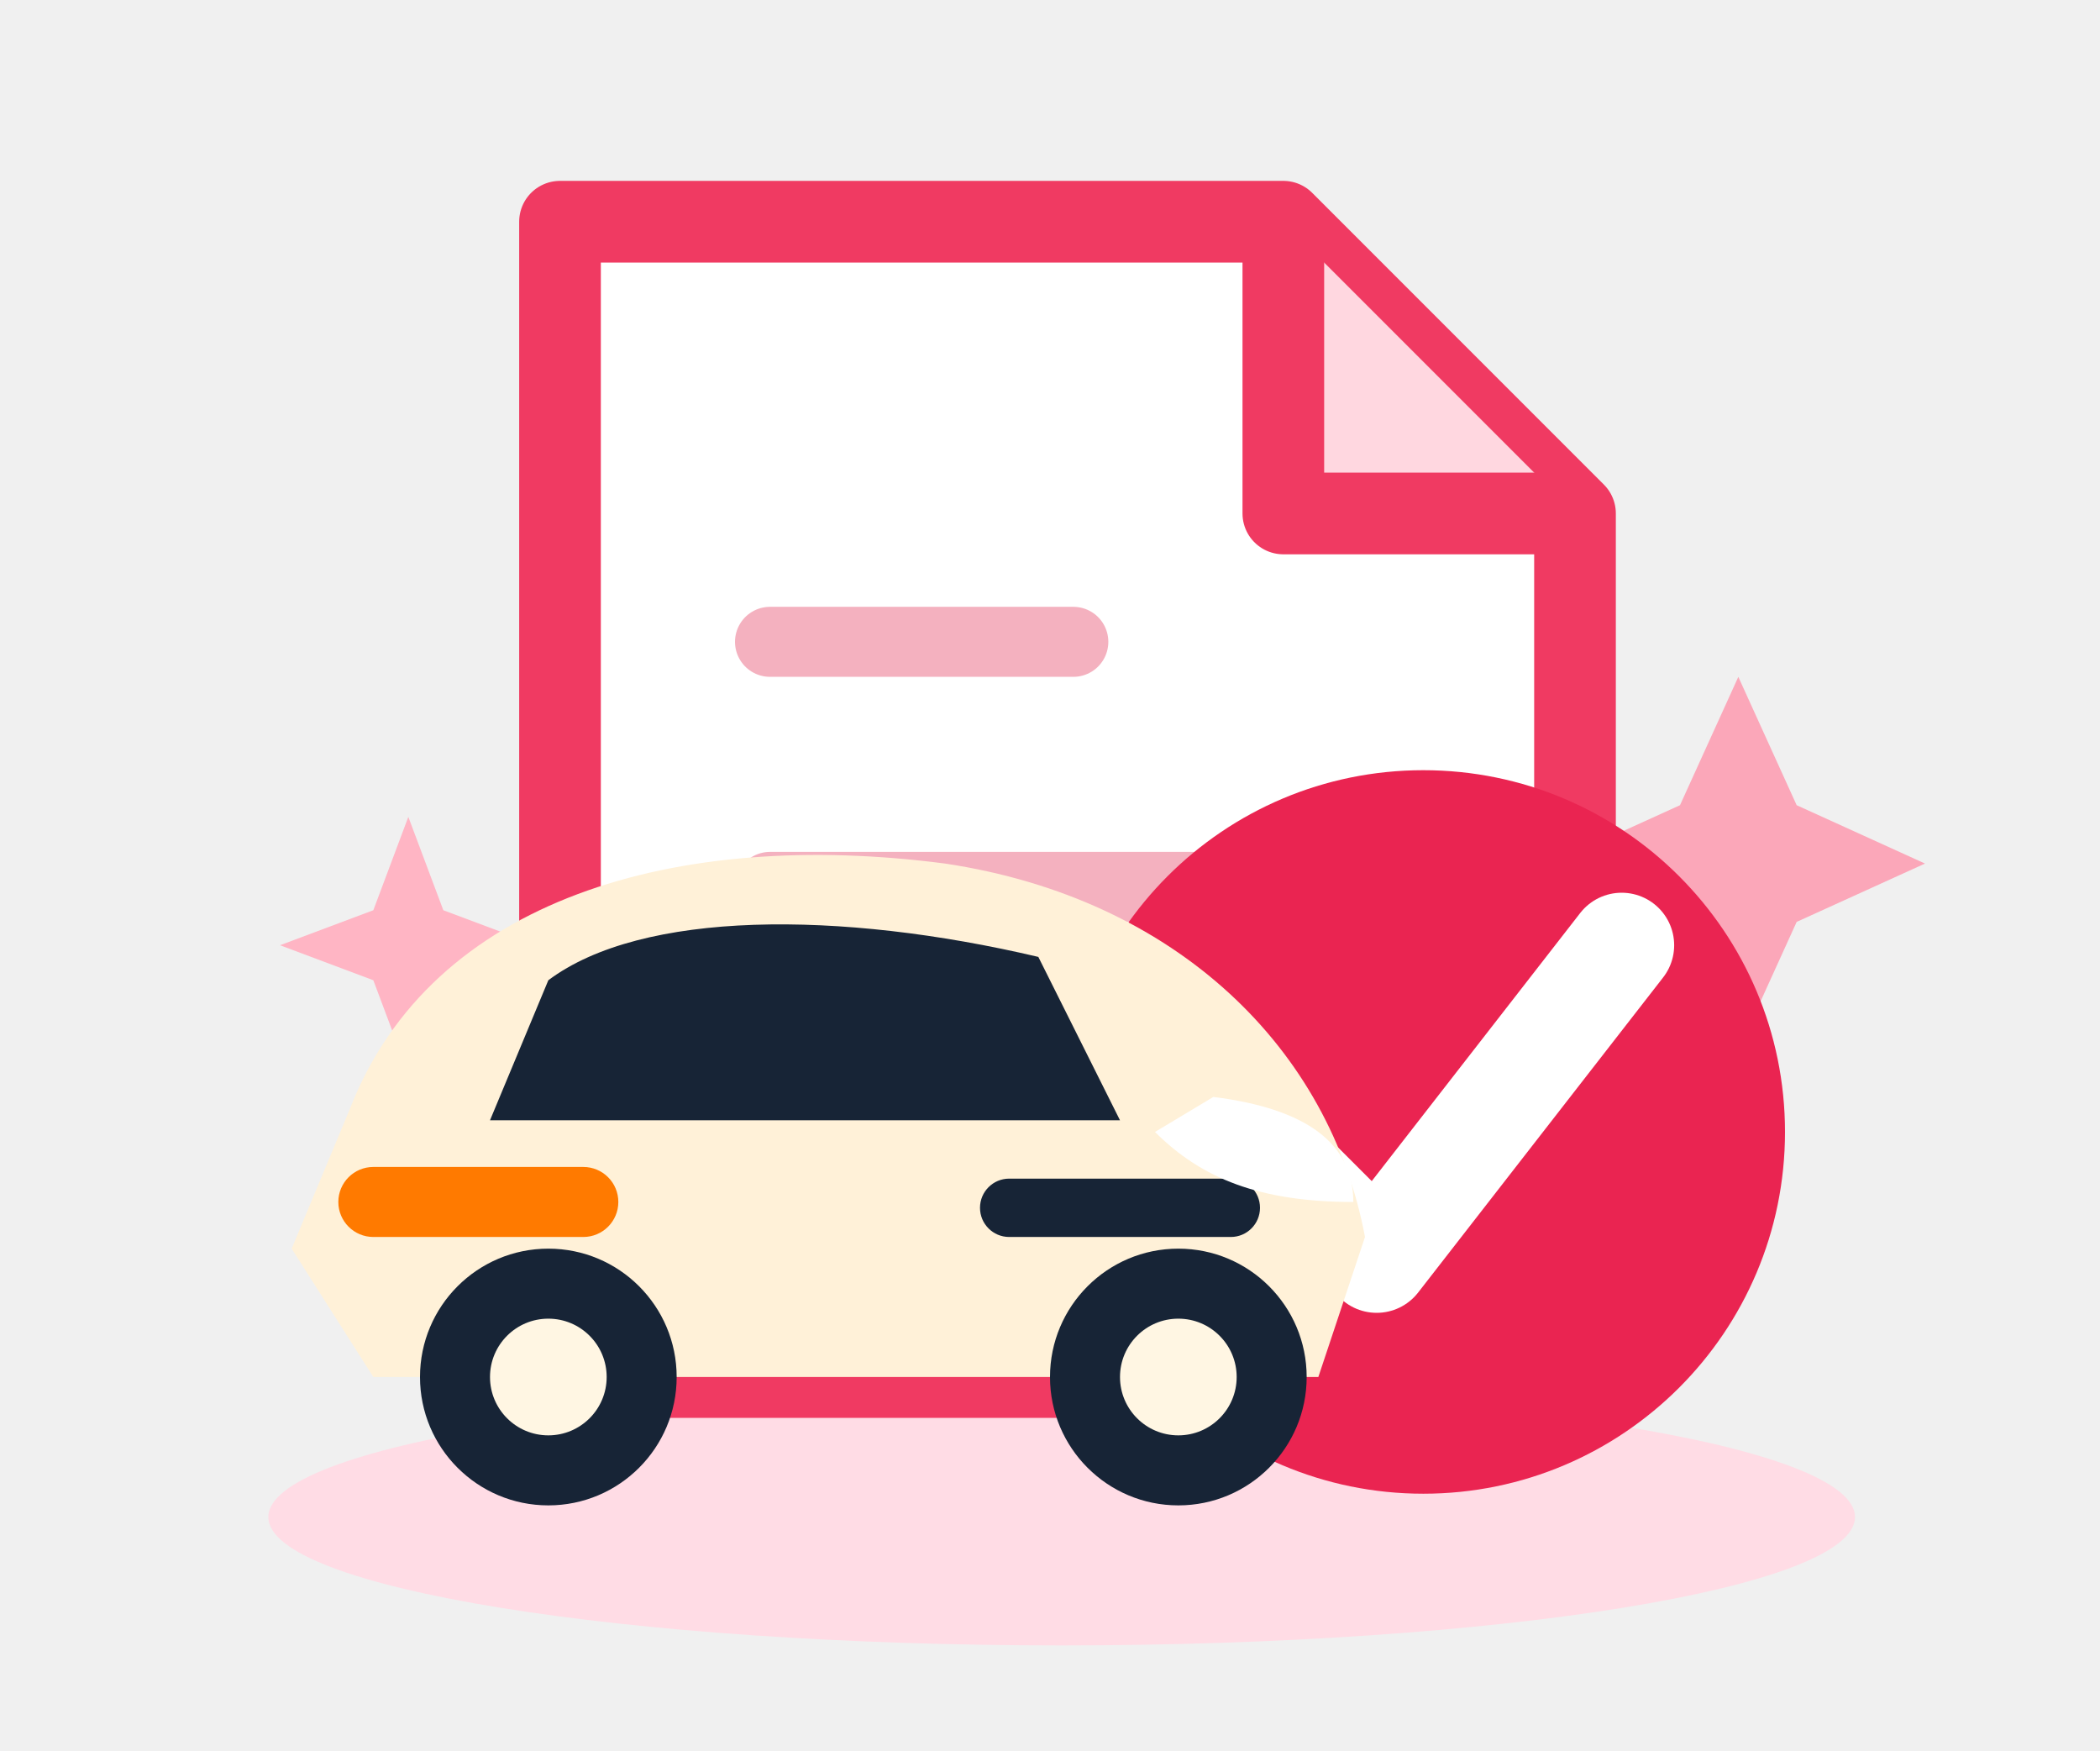
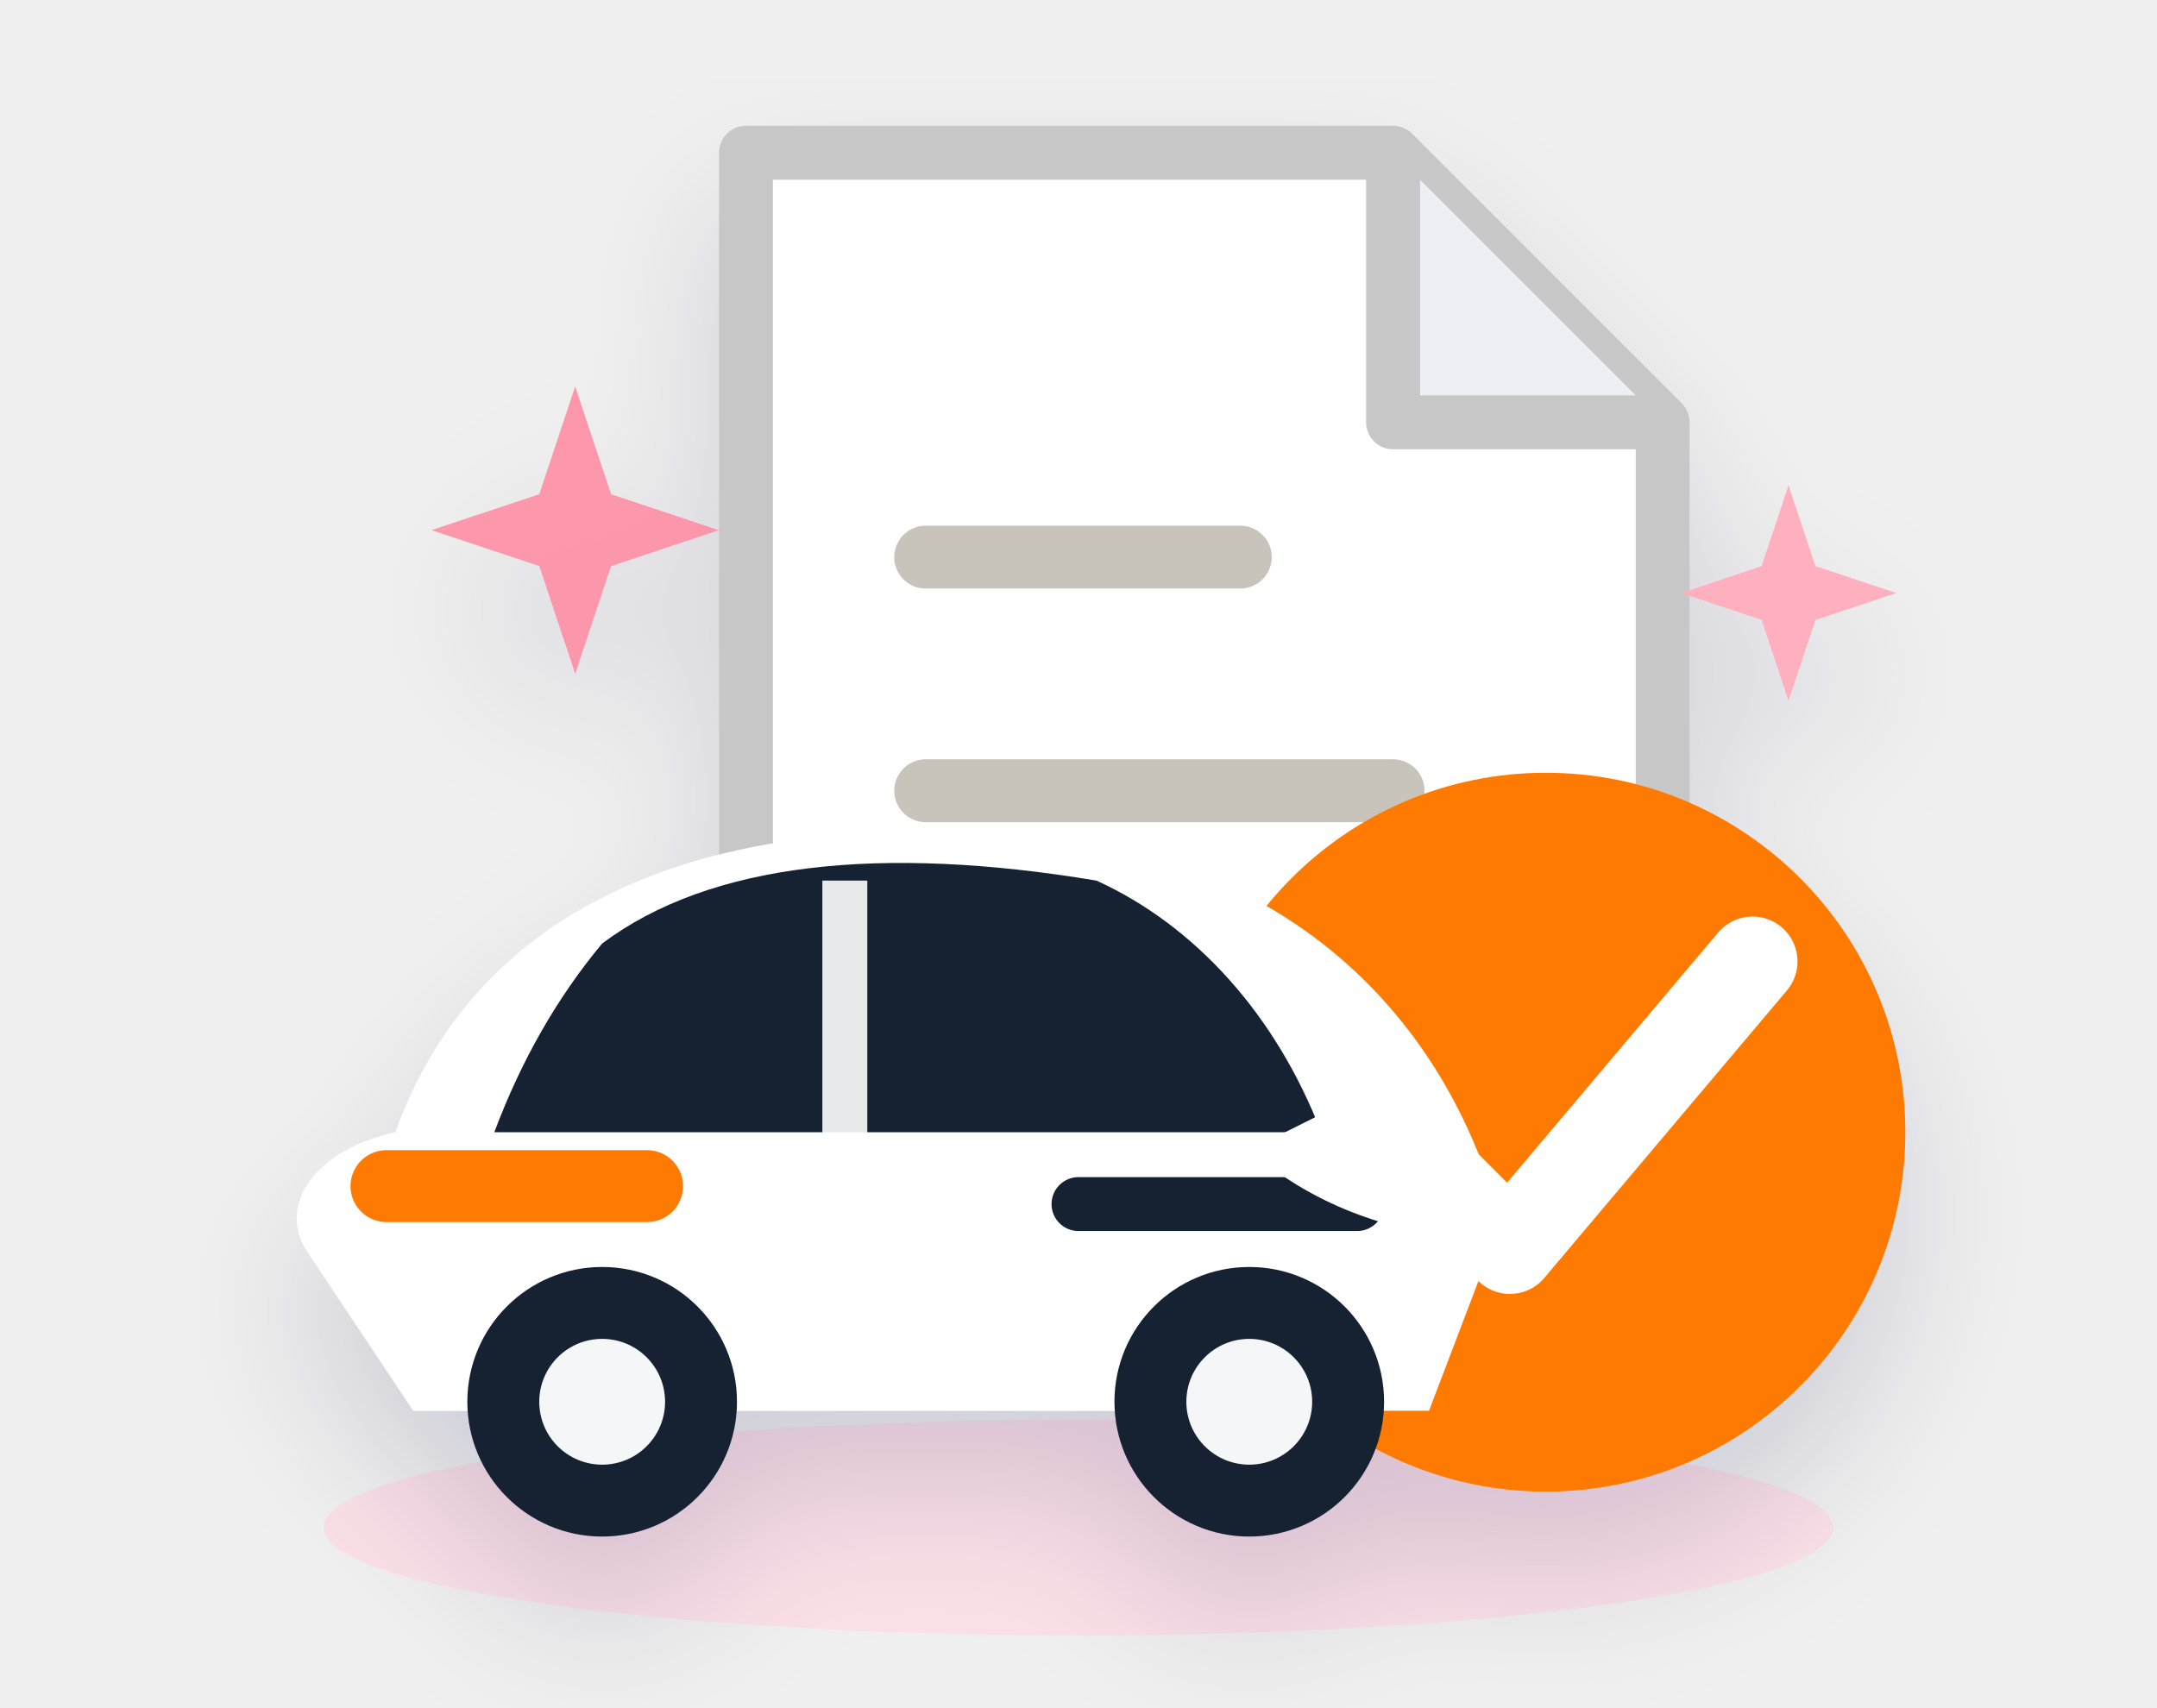
- <svg xmlns="http://www.w3.org/2000/svg" viewBox="0 0 180 150" fill="none">
-   <ellipse cx="91" cy="130" rx="68" ry="11" fill="#FFDCE5" />
-   <path d="M48 19h62l25 25v74H48z" fill="#fff" stroke="#F03A62" stroke-width="7" stroke-linejoin="round" />
-   <path d="M110 19v25h25" fill="#FFD7E0" stroke="#F03A62" stroke-width="7" stroke-linejoin="round" />
-   <path d="M66 55h26M66 76h43M66 96h31" stroke="#F4B1BF" stroke-width="6" stroke-linecap="round" />
-   <path d="m149 58 5 11 11 5-11 5-5 11-5-11-11-5 11-5z" fill="#FF8FA7" opacity=".75" />
-   <path d="m35 70 3 8 8 3-8 3-3 8-3-8-8-3 8-3z" fill="#FFB5C4" />
-   <circle cx="122" cy="97" r="31" fill="#EA2451" />
-   <path d="m106 96 12 12 21-27" stroke="#fff" stroke-width="9" stroke-linecap="round" stroke-linejoin="round" />
-   <path d="M30 95c7-18 28-24 51-21 20 3 33 16 36 32l-4 12H32l-7-11z" fill="#FFF1D8" />
-   <path d="M47 84c8-6 25-6 42-2l7 14H42z" fill="#172436" />
-   <rect x="29" y="100" width="24" height="6" rx="3" fill="#FF7A00" />
-   <rect x="84" y="101" width="24" height="5" rx="2.5" fill="#172436" />
-   <circle cx="47" cy="118" r="11" fill="#172436" />
-   <circle cx="47" cy="118" r="5" fill="#FFF6E3" />
-   <circle cx="101" cy="118" r="11" fill="#172436" />
-   <circle cx="101" cy="118" r="5" fill="#FFF6E3" />
-   <path d="M104 94c8 1 12 4 12 9-8 0-13-2-17-6z" fill="#fff" />
+ <svg xmlns="http://www.w3.org/2000/svg" viewBox="0 0 240 190" role="img" aria-label="완료 현황">
+   <defs>
+     <linearGradient id="check" x1="145" y1="91" x2="208" y2="158">
+       <stop stop-color="#FF7A00" />
+       <stop offset="1" stop-color="#E91C50" />
+     </linearGradient>
+     <linearGradient id="car" x1="55" y1="116" x2="166" y2="160">
+       <stop stop-color="#fff" />
+       <stop offset="1" stop-color="#EEF2F6" />
+     </linearGradient>
+     <filter id="s" x="-20%" y="-20%" width="150%" height="150%">
+       <feDropShadow dx="0" dy="9" stdDeviation="8" flood-color="#091E3F" flood-opacity=".14" />
+     </filter>
+   </defs>
+   <ellipse cx="120" cy="170" rx="84" ry="12" fill="#FFD9E4" opacity=".72" />
+   <g filter="url(#s)">
+     <path d="M83 17h72l30 30v92H83z" fill="#fff" stroke="#C7C7C7" stroke-width="6" stroke-linejoin="round" />
+     <path d="M155 17v30h30" fill="#ECEFF3" stroke="#C7C7C7" stroke-width="6" stroke-linejoin="round" />
+     <path d="M103 62h35M103 88h52M103 114h38" stroke="#C8C4BC" stroke-width="7" stroke-linecap="round" />
+     <path d="M64 43l4 12 12 4-12 4-4 12-4-12-12-4 12-4z" fill="#FF8AA0" opacity=".85" />
+     <path d="M199 54l3 9 9 3-9 3-3 9-3-9-9-3 9-3z" fill="#FFB0BE" />
+     <circle cx="172" cy="126" r="40" fill="url(#check)" />
+     <path d="M154 125l14 14 27-32" fill="none" stroke="#fff" stroke-width="10" stroke-linecap="round" stroke-linejoin="round" />
+     <path d="M44 126c9-25 34-36 70-33 29 2 47 20 53 43l-8 21H46l-12-18c-3-5 1-11 10-13z" fill="url(#car)" />
+     <path d="M67 105c12-9 31-11 55-7 11 5 20 15 25 28H55c3-8 7-15 12-21z" fill="#182333" />
+     <path d="M94 98v31" stroke="#fff" stroke-width="5" opacity=".9" />
+     <path d="M43 132h29" stroke="#FF7A00" stroke-width="8" stroke-linecap="round" />
+     <path d="M120 134h31" stroke="#142031" stroke-width="6" stroke-linecap="round" />
+     <circle cx="67" cy="156" r="15" fill="#142031" />
+     <circle cx="67" cy="156" r="7" fill="#F4F6F8" />
+     <circle cx="139" cy="156" r="15" fill="#142031" />
+     <circle cx="139" cy="156" r="7" fill="#F4F6F8" />
+     <path d="M149 123c11 2 16 8 15 15-10-1-18-4-25-10z" fill="#fff" />
+   </g>
</svg>
